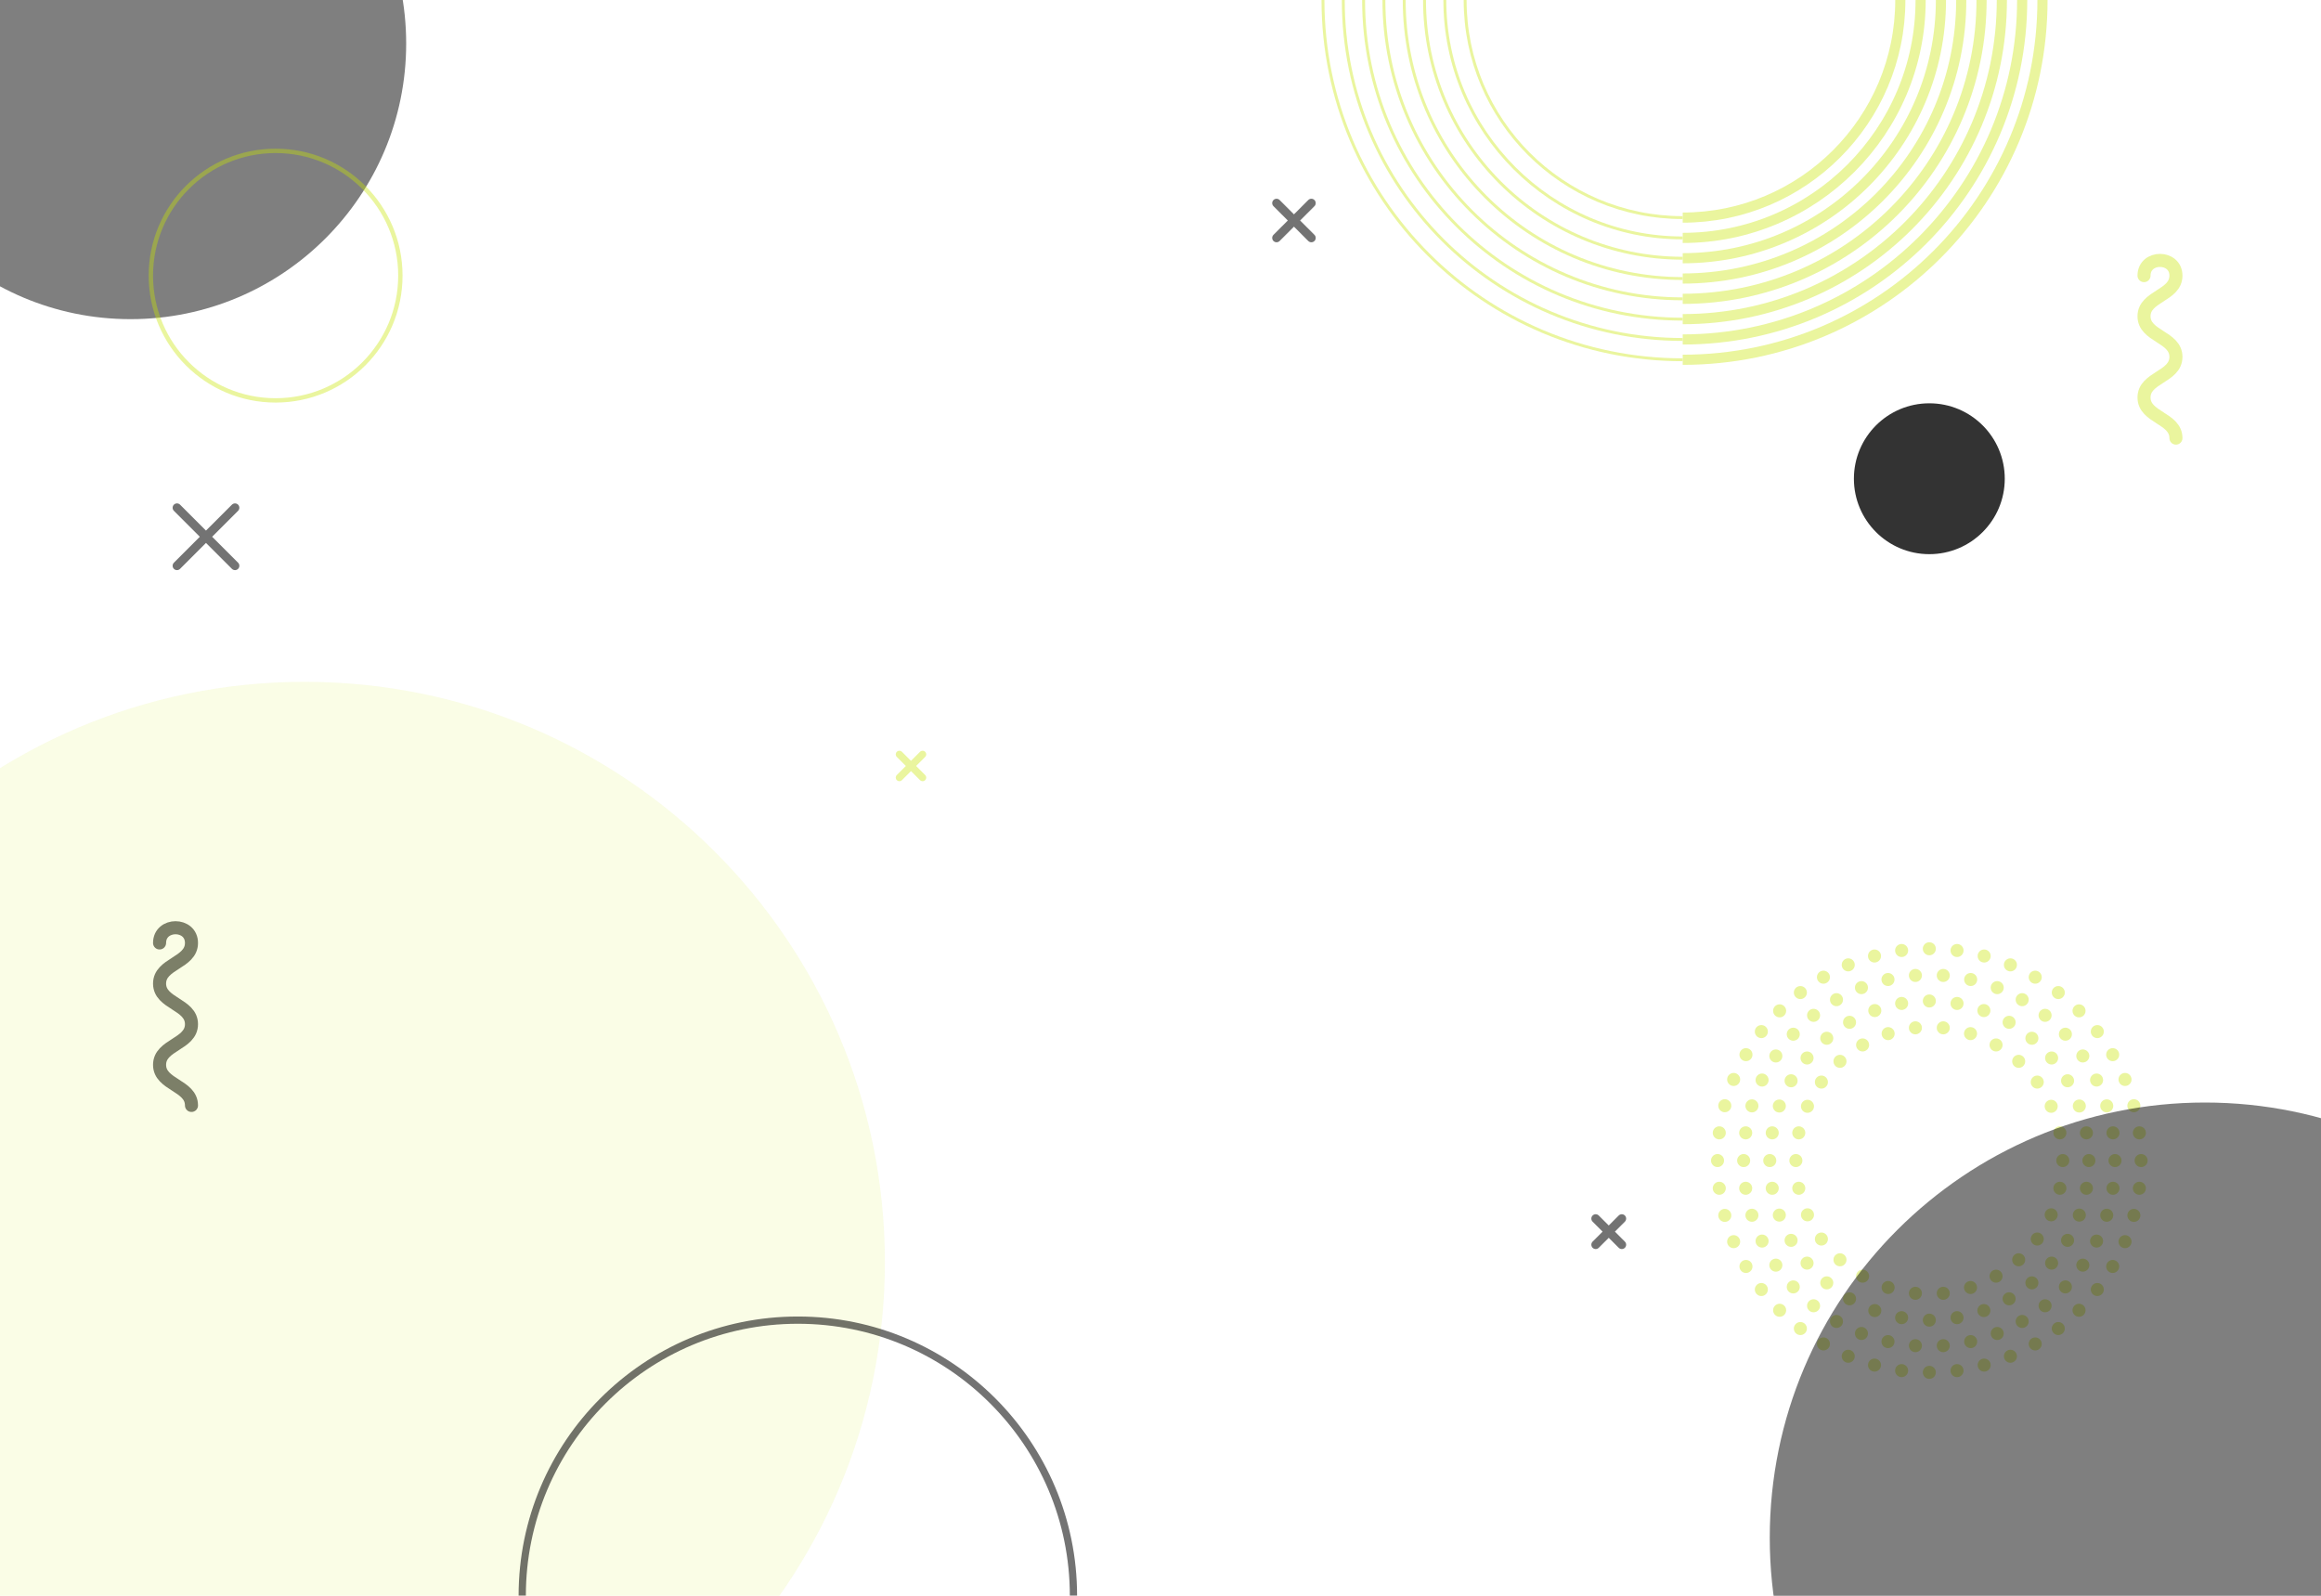
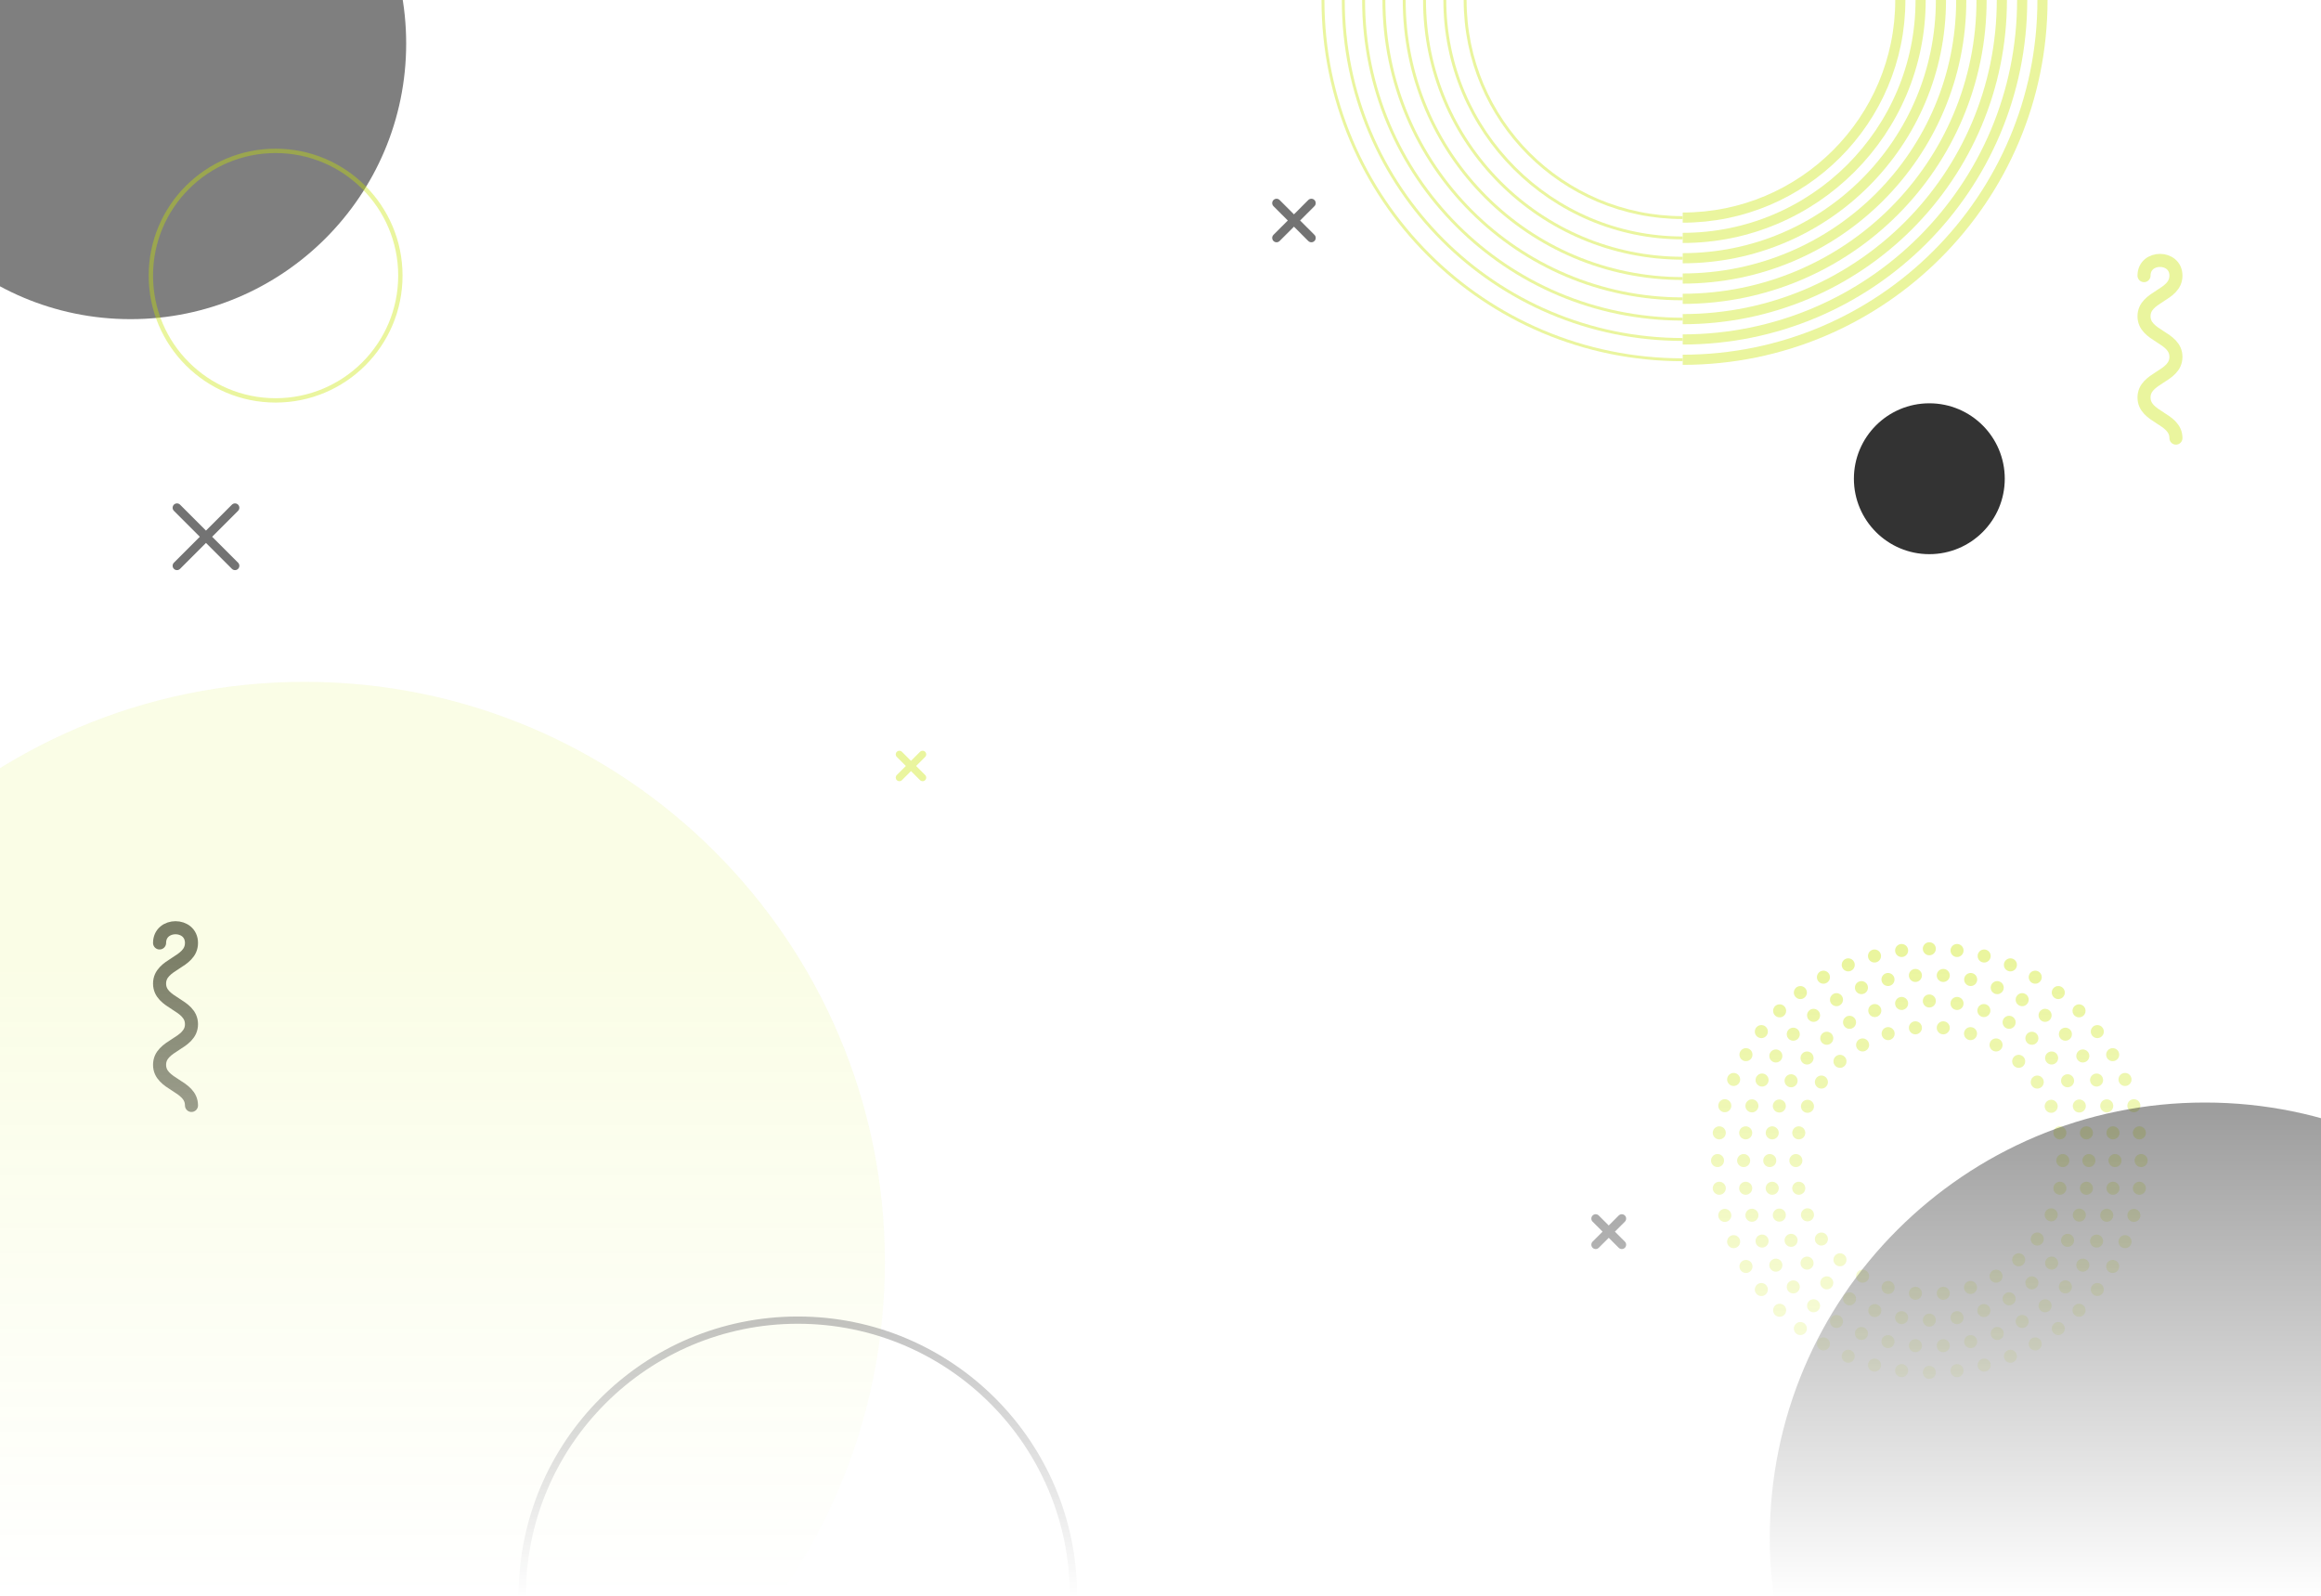
<svg xmlns="http://www.w3.org/2000/svg" width="1600" height="1100" viewBox="0 0 1600 1100" preserveAspectRatio="xMidYMin slice">
-   <g transform="translate(0 0)">
-     <circle cx="90" cy="30" r="190" fill="#000000" opacity="0.5" />
-     <circle cx="190" cy="190" r="86" fill="none" stroke="#C7E600" stroke-width="3" opacity="0.38" />
-     <g fill="none" stroke="#C7E600" opacity="0.38">
-       <path d="M1010 0 A 150 150 0 0 0 1160 150" stroke-width="2" />
-       <path d="M1160 150 A 150 150 0 0 0 1310 0" stroke-width="7" />
-       <path d="M996 0 A 164 164 0 0 0 1160 164" stroke-width="2" />
-       <path d="M1160 164 A 164 164 0 0 0 1324 0" stroke-width="7" />
-       <path d="M982 0 A 178 178 0 0 0 1160 178" stroke-width="2" />
-       <path d="M1160 178 A 178 178 0 0 0 1338 0" stroke-width="7" />
-       <path d="M968 0 A 192 192 0 0 0 1160 192" stroke-width="2" />
-       <path d="M1160 192 A 192 192 0 0 0 1352 0" stroke-width="7" />
-       <path d="M954 0 A 206 206 0 0 0 1160 206" stroke-width="2" />
-       <path d="M1160 206 A 206 206 0 0 0 1366 0" stroke-width="7" />
-       <path d="M940 0 A 220 220 0 0 0 1160 220" stroke-width="2" />
-       <path d="M1160 220 A 220 220 0 0 0 1380 0" stroke-width="7" />
-       <path d="M926 0 A 234 234 0 0 0 1160 234" stroke-width="2" />
-       <path d="M1160 234 A 234 234 0 0 0 1394 0" stroke-width="7" />
-       <path d="M912 0 A 248 248 0 0 0 1160 248" stroke-width="2" />
-       <path d="M1160 248 A 248 248 0 0 0 1408 0" stroke-width="7" />
+   <defs>
+     <linearGradient id="fade" x1="0" y1="0" x2="0" y2="1">
+       <stop offset="0.6" stop-color="#fff" />
+       <stop offset="1" stop-color="#fff" stop-opacity="0" />
+     </linearGradient>
+     <mask id="fade-mask" maskContentUnits="userSpaceOnUse">
+       <rect width="1600" height="1100" fill="url(#fade)" />
+     </mask>
+   </defs>
+   <g mask="url(#fade-mask)">
+     <g transform="translate(0 0)">
+       <circle cx="90" cy="30" r="190" fill="#000000" opacity="0.5" />
+       <circle cx="190" cy="190" r="86" fill="none" stroke="#C7E600" stroke-width="3" opacity="0.38" />
+       <g fill="none" stroke="#C7E600" opacity="0.38">
+         <path d="M1010 0 A 150 150 0 0 0 1160 150" stroke-width="2" />
+         <path d="M1160 150 A 150 150 0 0 0 1310 0" stroke-width="7" />
+         <path d="M996 0 A 164 164 0 0 0 1160 164" stroke-width="2" />
+         <path d="M1160 164 A 164 164 0 0 0 1324 0" stroke-width="7" />
+         <path d="M982 0 A 178 178 0 0 0 1160 178" stroke-width="2" />
+         <path d="M1160 178 A 178 178 0 0 0 1338 0" stroke-width="7" />
+         <path d="M968 0 A 192 192 0 0 0 1160 192" stroke-width="2" />
+         <path d="M1160 192 A 192 192 0 0 0 1352 0" stroke-width="7" />
+         <path d="M954 0 A 206 206 0 0 0 1160 206" stroke-width="2" />
+         <path d="M1160 206 A 206 206 0 0 0 1366 0" stroke-width="7" />
+         <path d="M940 0 A 220 220 0 0 0 1160 220" stroke-width="2" />
+         <path d="M1160 220 A 220 220 0 0 0 1380 0" stroke-width="7" />
+         <path d="M926 0 A 234 234 0 0 0 1160 234" stroke-width="2" />
+         <path d="M1160 234 A 234 234 0 0 0 1394 0" stroke-width="7" />
+         <path d="M912 0 A 248 248 0 0 0 1160 248" stroke-width="2" />
+         <path d="M1160 248 A 248 248 0 0 0 1408 0" stroke-width="7" />
+       </g>
+       <circle cx="1330" cy="330" r="52" fill="#000000" opacity="0.8" />
+       <path d="M1478 190 c0 -14 22 -14 22 0 s-22 14 -22 28 s22 14 22 28 s-22 14 -22 28 s22 14 22 28" fill="none" stroke="#C7E600" stroke-width="9" stroke-linecap="round" opacity="0.38" />
+       <path d="M110 650 c0 -14 22 -14 22 0 s-22 14 -22 28 s22 14 22 28 s-22 14 -22 28 s22 14 22 28" fill="none" stroke="#000000" stroke-width="9" stroke-linecap="round" opacity="0.55" />
+       <g opacity="0.55">
+         <path d="M122 350 l40 40 M162 350 l-40 40" stroke="#000000" stroke-width="6" stroke-linecap="round" />
+         <path d="M880 140 l24 24 M904 140 l-24 24" stroke="#000000" stroke-width="6" stroke-linecap="round" />
+         <path d="M1100 840 l18 18 M1118 840 l-18 18" stroke="#000000" stroke-width="6" stroke-linecap="round" />
+       </g>
+       <g opacity="0.38">
+         <path d="M620 520 l16 16 M636 520 l-16 16" stroke="#C7E600" stroke-width="5" stroke-linecap="round" />
+       </g>
+       <circle cx="210" cy="870" r="400" fill="#C7E600" opacity="0.1" />
+       <path d="M360 1100 A 190 190 0 0 1 740 1100" fill="none" stroke="#000000" stroke-width="5" opacity="0.55" />
+       <g fill="#C7E600" opacity="0.38">
+         <circle cx="1422" cy="800" r="4.5" />
+         <circle cx="1420" cy="819.1" r="4.5" />
+         <circle cx="1414" cy="837.4" r="4.5" />
+         <circle cx="1404.4" cy="854.1" r="4.5" />
+         <circle cx="1391.6" cy="868.4" r="4.5" />
+         <circle cx="1376" cy="879.7" r="4.5" />
+         <circle cx="1358.4" cy="887.5" r="4.5" />
+         <circle cx="1339.6" cy="891.5" r="4.5" />
+         <circle cx="1320.4" cy="891.5" r="4.5" />
+         <circle cx="1301.6" cy="887.5" r="4.5" />
+         <circle cx="1284" cy="879.7" r="4.5" />
+         <circle cx="1268.4" cy="868.4" r="4.5" />
+         <circle cx="1255.6" cy="854.1" r="4.5" />
+         <circle cx="1246" cy="837.4" r="4.5" />
+         <circle cx="1240" cy="819.1" r="4.5" />
+         <circle cx="1238" cy="800" r="4.5" />
+         <circle cx="1240" cy="780.9" r="4.5" />
+         <circle cx="1246" cy="762.6" r="4.5" />
+         <circle cx="1255.6" cy="745.9" r="4.5" />
+         <circle cx="1268.4" cy="731.6" r="4.5" />
+         <circle cx="1284" cy="720.3" r="4.5" />
+         <circle cx="1301.6" cy="712.5" r="4.5" />
+         <circle cx="1320.4" cy="708.5" r="4.5" />
+         <circle cx="1339.6" cy="708.5" r="4.5" />
+         <circle cx="1358.4" cy="712.5" r="4.5" />
+         <circle cx="1376" cy="720.3" r="4.5" />
+         <circle cx="1391.6" cy="731.6" r="4.5" />
+         <circle cx="1404.4" cy="745.9" r="4.5" />
+         <circle cx="1414" cy="762.6" r="4.5" />
+         <circle cx="1420" cy="780.9" r="4.5" />
+         <circle cx="1440" cy="800" r="4.5" />
+         <circle cx="1438.3" cy="819.1" r="4.5" />
+         <circle cx="1433.4" cy="837.6" r="4.5" />
+         <circle cx="1425.3" cy="855" r="4.5" />
+         <circle cx="1414.3" cy="870.7" r="4.5" />
+         <circle cx="1400.7" cy="884.3" r="4.5" />
+         <circle cx="1385" cy="895.3" r="4.5" />
+         <circle cx="1367.6" cy="903.4" r="4.5" />
+         <circle cx="1349.1" cy="908.3" r="4.5" />
+         <circle cx="1330" cy="910" r="4.5" />
+         <circle cx="1310.9" cy="908.3" r="4.5" />
+         <circle cx="1292.4" cy="903.4" r="4.5" />
+         <circle cx="1275" cy="895.3" r="4.5" />
+         <circle cx="1259.3" cy="884.3" r="4.5" />
+         <circle cx="1245.7" cy="870.7" r="4.5" />
+         <circle cx="1234.7" cy="855" r="4.5" />
+         <circle cx="1226.6" cy="837.6" r="4.5" />
+         <circle cx="1221.7" cy="819.1" r="4.5" />
+         <circle cx="1220" cy="800" r="4.5" />
+         <circle cx="1221.7" cy="780.9" r="4.5" />
+         <circle cx="1226.6" cy="762.4" r="4.5" />
+         <circle cx="1234.7" cy="745" r="4.5" />
+         <circle cx="1245.7" cy="729.3" r="4.5" />
+         <circle cx="1259.3" cy="715.7" r="4.5" />
+         <circle cx="1275" cy="704.7" r="4.5" />
+         <circle cx="1292.4" cy="696.6" r="4.5" />
+         <circle cx="1310.9" cy="691.7" r="4.5" />
+         <circle cx="1330" cy="690" r="4.5" />
+         <circle cx="1349.1" cy="691.7" r="4.5" />
+         <circle cx="1367.6" cy="696.6" r="4.5" />
+         <circle cx="1385" cy="704.7" r="4.5" />
+         <circle cx="1400.7" cy="715.7" r="4.5" />
+         <circle cx="1414.3" cy="729.3" r="4.5" />
+         <circle cx="1425.3" cy="745" r="4.5" />
+         <circle cx="1433.4" cy="762.4" r="4.5" />
+         <circle cx="1438.3" cy="780.9" r="4.5" />
+         <circle cx="1458" cy="800" r="4.5" />
+         <circle cx="1456.6" cy="819.1" r="4.5" />
+         <circle cx="1452.3" cy="837.7" r="4.5" />
+         <circle cx="1445.3" cy="855.5" r="4.5" />
+         <circle cx="1435.8" cy="872.1" r="4.5" />
+         <circle cx="1423.8" cy="887.1" r="4.5" />
+         <circle cx="1409.8" cy="900.1" r="4.5" />
+         <circle cx="1394" cy="910.9" r="4.5" />
+         <circle cx="1376.8" cy="919.2" r="4.5" />
+         <circle cx="1358.5" cy="924.8" r="4.5" />
+         <circle cx="1339.6" cy="927.6" r="4.5" />
+         <circle cx="1320.4" cy="927.6" r="4.5" />
+         <circle cx="1301.5" cy="924.8" r="4.5" />
+         <circle cx="1283.2" cy="919.2" r="4.5" />
+         <circle cx="1266" cy="910.9" r="4.5" />
+         <circle cx="1250.2" cy="900.1" r="4.5" />
+         <circle cx="1236.2" cy="887.1" r="4.5" />
+         <circle cx="1224.2" cy="872.1" r="4.5" />
+         <circle cx="1214.7" cy="855.5" r="4.5" />
+         <circle cx="1207.7" cy="837.7" r="4.5" />
+         <circle cx="1203.4" cy="819.1" r="4.5" />
+         <circle cx="1202" cy="800" r="4.5" />
+         <circle cx="1203.4" cy="780.9" r="4.5" />
+         <circle cx="1207.7" cy="762.3" r="4.5" />
+         <circle cx="1214.7" cy="744.5" r="4.5" />
+         <circle cx="1224.2" cy="727.9" r="4.5" />
+         <circle cx="1236.2" cy="712.9" r="4.5" />
+         <circle cx="1250.2" cy="699.9" r="4.5" />
+         <circle cx="1266" cy="689.1" r="4.5" />
+         <circle cx="1283.2" cy="680.8" r="4.5" />
+         <circle cx="1301.5" cy="675.2" r="4.5" />
+         <circle cx="1320.4" cy="672.4" r="4.5" />
+         <circle cx="1339.6" cy="672.4" r="4.5" />
+         <circle cx="1358.5" cy="675.2" r="4.5" />
+         <circle cx="1376.8" cy="680.8" r="4.5" />
+         <circle cx="1394" cy="689.1" r="4.5" />
+         <circle cx="1409.8" cy="699.9" r="4.5" />
+         <circle cx="1423.8" cy="712.9" r="4.5" />
+         <circle cx="1435.8" cy="727.9" r="4.5" />
+         <circle cx="1445.3" cy="744.5" r="4.5" />
+         <circle cx="1452.3" cy="762.3" r="4.5" />
+         <circle cx="1456.6" cy="780.9" r="4.5" />
+         <circle cx="1476" cy="800" r="4.5" />
+         <circle cx="1474.8" cy="819.1" r="4.5" />
+         <circle cx="1471" cy="837.8" r="4.5" />
+         <circle cx="1464.9" cy="855.9" r="4.5" />
+         <circle cx="1456.4" cy="873" r="4.5" />
+         <circle cx="1445.8" cy="888.9" r="4.5" />
+         <circle cx="1433.2" cy="903.2" r="4.5" />
+         <circle cx="1418.9" cy="915.8" r="4.5" />
+         <circle cx="1403" cy="926.4" r="4.5" />
+         <circle cx="1385.9" cy="934.9" r="4.5" />
+         <circle cx="1367.8" cy="941" r="4.5" />
+         <circle cx="1349.1" cy="944.8" r="4.5" />
+         <circle cx="1330" cy="946" r="4.5" />
+         <circle cx="1310.9" cy="944.8" r="4.5" />
+         <circle cx="1292.2" cy="941" r="4.5" />
+         <circle cx="1274.1" cy="934.9" r="4.5" />
+         <circle cx="1257" cy="926.4" r="4.5" />
+         <circle cx="1241.1" cy="915.8" r="4.5" />
+         <circle cx="1226.8" cy="903.2" r="4.5" />
+         <circle cx="1214.2" cy="888.9" r="4.5" />
+         <circle cx="1203.6" cy="873" r="4.5" />
+         <circle cx="1195.1" cy="855.9" r="4.5" />
+         <circle cx="1189" cy="837.8" r="4.5" />
+         <circle cx="1185.2" cy="819.1" r="4.5" />
+         <circle cx="1184" cy="800" r="4.5" />
+         <circle cx="1185.2" cy="780.9" r="4.5" />
+         <circle cx="1189" cy="762.2" r="4.5" />
+         <circle cx="1195.1" cy="744.1" r="4.5" />
+         <circle cx="1203.6" cy="727" r="4.5" />
+         <circle cx="1214.2" cy="711.1" r="4.5" />
+         <circle cx="1226.8" cy="696.8" r="4.5" />
+         <circle cx="1241.1" cy="684.2" r="4.5" />
+         <circle cx="1257" cy="673.6" r="4.5" />
+         <circle cx="1274.1" cy="665.1" r="4.5" />
+         <circle cx="1292.2" cy="659" r="4.5" />
+         <circle cx="1310.9" cy="655.2" r="4.5" />
+         <circle cx="1330" cy="654" r="4.5" />
+         <circle cx="1349.1" cy="655.2" r="4.5" />
+         <circle cx="1367.8" cy="659" r="4.5" />
+         <circle cx="1385.9" cy="665.1" r="4.5" />
+         <circle cx="1403" cy="673.6" r="4.5" />
+         <circle cx="1418.9" cy="684.2" r="4.5" />
+         <circle cx="1433.2" cy="696.8" r="4.5" />
+         <circle cx="1445.8" cy="711.1" r="4.5" />
+         <circle cx="1456.4" cy="727" r="4.5" />
+         <circle cx="1464.9" cy="744.1" r="4.5" />
+         <circle cx="1471" cy="762.2" r="4.5" />
+         <circle cx="1474.8" cy="780.9" r="4.5" />
+       </g>
+       <circle cx="1520" cy="1060" r="300" fill="#000000" opacity="0.5" />
    </g>
-     <circle cx="1330" cy="330" r="52" fill="#000000" opacity="0.8" />
-     <path d="M1478 190 c0 -14 22 -14 22 0 s-22 14 -22 28 s22 14 22 28 s-22 14 -22 28 s22 14 22 28" fill="none" stroke="#C7E600" stroke-width="9" stroke-linecap="round" opacity="0.38" />
-     <path d="M110 650 c0 -14 22 -14 22 0 s-22 14 -22 28 s22 14 22 28 s-22 14 -22 28 s22 14 22 28" fill="none" stroke="#000000" stroke-width="9" stroke-linecap="round" opacity="0.55" />
-     <g opacity="0.55">
-       <path d="M122 350 l40 40 M162 350 l-40 40" stroke="#000000" stroke-width="6" stroke-linecap="round" />
-       <path d="M880 140 l24 24 M904 140 l-24 24" stroke="#000000" stroke-width="6" stroke-linecap="round" />
-       <path d="M1100 840 l18 18 M1118 840 l-18 18" stroke="#000000" stroke-width="6" stroke-linecap="round" />
-     </g>
-     <g opacity="0.38">
-       <path d="M620 520 l16 16 M636 520 l-16 16" stroke="#C7E600" stroke-width="5" stroke-linecap="round" />
-     </g>
-     <circle cx="210" cy="870" r="400" fill="#C7E600" opacity="0.1" />
-     <path d="M360 1100 A 190 190 0 0 1 740 1100" fill="none" stroke="#000000" stroke-width="5" opacity="0.55" />
-     <g fill="#C7E600" opacity="0.38">
-       <circle cx="1422" cy="800" r="4.5" />
-       <circle cx="1420" cy="819.1" r="4.5" />
-       <circle cx="1414" cy="837.4" r="4.5" />
-       <circle cx="1404.4" cy="854.1" r="4.5" />
-       <circle cx="1391.6" cy="868.4" r="4.5" />
-       <circle cx="1376" cy="879.7" r="4.5" />
-       <circle cx="1358.4" cy="887.5" r="4.5" />
-       <circle cx="1339.6" cy="891.5" r="4.5" />
-       <circle cx="1320.4" cy="891.5" r="4.5" />
-       <circle cx="1301.6" cy="887.5" r="4.5" />
-       <circle cx="1284" cy="879.7" r="4.5" />
-       <circle cx="1268.4" cy="868.4" r="4.5" />
-       <circle cx="1255.6" cy="854.1" r="4.5" />
-       <circle cx="1246" cy="837.4" r="4.5" />
-       <circle cx="1240" cy="819.1" r="4.5" />
-       <circle cx="1238" cy="800" r="4.5" />
-       <circle cx="1240" cy="780.9" r="4.5" />
-       <circle cx="1246" cy="762.6" r="4.5" />
-       <circle cx="1255.6" cy="745.9" r="4.5" />
-       <circle cx="1268.4" cy="731.6" r="4.5" />
-       <circle cx="1284" cy="720.3" r="4.5" />
-       <circle cx="1301.6" cy="712.5" r="4.5" />
-       <circle cx="1320.4" cy="708.5" r="4.5" />
-       <circle cx="1339.6" cy="708.5" r="4.5" />
-       <circle cx="1358.4" cy="712.5" r="4.5" />
-       <circle cx="1376" cy="720.3" r="4.5" />
-       <circle cx="1391.6" cy="731.6" r="4.5" />
-       <circle cx="1404.4" cy="745.9" r="4.5" />
-       <circle cx="1414" cy="762.6" r="4.5" />
-       <circle cx="1420" cy="780.9" r="4.5" />
-       <circle cx="1440" cy="800" r="4.5" />
-       <circle cx="1438.3" cy="819.1" r="4.5" />
-       <circle cx="1433.4" cy="837.6" r="4.5" />
-       <circle cx="1425.3" cy="855" r="4.5" />
-       <circle cx="1414.3" cy="870.7" r="4.5" />
-       <circle cx="1400.7" cy="884.3" r="4.5" />
-       <circle cx="1385" cy="895.3" r="4.5" />
-       <circle cx="1367.6" cy="903.4" r="4.5" />
-       <circle cx="1349.1" cy="908.3" r="4.5" />
-       <circle cx="1330" cy="910" r="4.5" />
-       <circle cx="1310.9" cy="908.3" r="4.5" />
-       <circle cx="1292.4" cy="903.4" r="4.5" />
-       <circle cx="1275" cy="895.3" r="4.5" />
-       <circle cx="1259.3" cy="884.3" r="4.5" />
-       <circle cx="1245.7" cy="870.7" r="4.5" />
-       <circle cx="1234.7" cy="855" r="4.5" />
-       <circle cx="1226.6" cy="837.6" r="4.5" />
-       <circle cx="1221.7" cy="819.1" r="4.5" />
-       <circle cx="1220" cy="800" r="4.5" />
-       <circle cx="1221.7" cy="780.9" r="4.5" />
-       <circle cx="1226.6" cy="762.4" r="4.5" />
-       <circle cx="1234.7" cy="745" r="4.5" />
-       <circle cx="1245.7" cy="729.3" r="4.5" />
-       <circle cx="1259.3" cy="715.7" r="4.5" />
-       <circle cx="1275" cy="704.7" r="4.5" />
-       <circle cx="1292.4" cy="696.6" r="4.5" />
-       <circle cx="1310.9" cy="691.7" r="4.5" />
-       <circle cx="1330" cy="690" r="4.5" />
-       <circle cx="1349.1" cy="691.7" r="4.5" />
-       <circle cx="1367.6" cy="696.6" r="4.5" />
-       <circle cx="1385" cy="704.7" r="4.5" />
-       <circle cx="1400.7" cy="715.7" r="4.5" />
-       <circle cx="1414.3" cy="729.3" r="4.5" />
-       <circle cx="1425.3" cy="745" r="4.5" />
-       <circle cx="1433.4" cy="762.4" r="4.5" />
-       <circle cx="1438.3" cy="780.9" r="4.5" />
-       <circle cx="1458" cy="800" r="4.5" />
-       <circle cx="1456.6" cy="819.1" r="4.5" />
-       <circle cx="1452.3" cy="837.7" r="4.5" />
-       <circle cx="1445.3" cy="855.5" r="4.5" />
-       <circle cx="1435.8" cy="872.1" r="4.5" />
-       <circle cx="1423.8" cy="887.1" r="4.5" />
-       <circle cx="1409.8" cy="900.1" r="4.5" />
-       <circle cx="1394" cy="910.9" r="4.5" />
-       <circle cx="1376.8" cy="919.2" r="4.5" />
-       <circle cx="1358.5" cy="924.8" r="4.5" />
-       <circle cx="1339.6" cy="927.6" r="4.5" />
-       <circle cx="1320.4" cy="927.6" r="4.5" />
-       <circle cx="1301.5" cy="924.8" r="4.5" />
-       <circle cx="1283.2" cy="919.2" r="4.5" />
-       <circle cx="1266" cy="910.9" r="4.5" />
-       <circle cx="1250.2" cy="900.1" r="4.5" />
-       <circle cx="1236.2" cy="887.1" r="4.5" />
-       <circle cx="1224.2" cy="872.1" r="4.5" />
-       <circle cx="1214.7" cy="855.5" r="4.5" />
-       <circle cx="1207.7" cy="837.7" r="4.5" />
-       <circle cx="1203.4" cy="819.1" r="4.5" />
-       <circle cx="1202" cy="800" r="4.5" />
-       <circle cx="1203.4" cy="780.9" r="4.5" />
-       <circle cx="1207.7" cy="762.3" r="4.5" />
-       <circle cx="1214.7" cy="744.5" r="4.5" />
-       <circle cx="1224.2" cy="727.9" r="4.5" />
-       <circle cx="1236.2" cy="712.9" r="4.5" />
-       <circle cx="1250.2" cy="699.9" r="4.5" />
-       <circle cx="1266" cy="689.1" r="4.5" />
-       <circle cx="1283.2" cy="680.8" r="4.5" />
-       <circle cx="1301.5" cy="675.2" r="4.5" />
-       <circle cx="1320.4" cy="672.4" r="4.5" />
-       <circle cx="1339.6" cy="672.4" r="4.5" />
-       <circle cx="1358.5" cy="675.2" r="4.5" />
-       <circle cx="1376.8" cy="680.8" r="4.5" />
-       <circle cx="1394" cy="689.1" r="4.5" />
-       <circle cx="1409.8" cy="699.9" r="4.5" />
-       <circle cx="1423.8" cy="712.9" r="4.5" />
-       <circle cx="1435.8" cy="727.9" r="4.5" />
-       <circle cx="1445.3" cy="744.5" r="4.5" />
-       <circle cx="1452.3" cy="762.3" r="4.5" />
-       <circle cx="1456.6" cy="780.9" r="4.5" />
-       <circle cx="1476" cy="800" r="4.5" />
-       <circle cx="1474.8" cy="819.1" r="4.5" />
-       <circle cx="1471" cy="837.8" r="4.5" />
-       <circle cx="1464.9" cy="855.9" r="4.5" />
-       <circle cx="1456.4" cy="873" r="4.5" />
-       <circle cx="1445.8" cy="888.9" r="4.5" />
-       <circle cx="1433.2" cy="903.2" r="4.5" />
-       <circle cx="1418.9" cy="915.8" r="4.5" />
-       <circle cx="1403" cy="926.4" r="4.5" />
-       <circle cx="1385.9" cy="934.9" r="4.5" />
-       <circle cx="1367.8" cy="941" r="4.5" />
-       <circle cx="1349.1" cy="944.8" r="4.5" />
-       <circle cx="1330" cy="946" r="4.5" />
-       <circle cx="1310.9" cy="944.8" r="4.5" />
-       <circle cx="1292.2" cy="941" r="4.5" />
-       <circle cx="1274.1" cy="934.9" r="4.5" />
-       <circle cx="1257" cy="926.4" r="4.5" />
-       <circle cx="1241.1" cy="915.8" r="4.5" />
-       <circle cx="1226.8" cy="903.2" r="4.5" />
-       <circle cx="1214.2" cy="888.9" r="4.5" />
-       <circle cx="1203.6" cy="873" r="4.5" />
-       <circle cx="1195.1" cy="855.9" r="4.5" />
-       <circle cx="1189" cy="837.8" r="4.5" />
-       <circle cx="1185.2" cy="819.1" r="4.5" />
-       <circle cx="1184" cy="800" r="4.5" />
-       <circle cx="1185.2" cy="780.9" r="4.5" />
-       <circle cx="1189" cy="762.2" r="4.5" />
-       <circle cx="1195.1" cy="744.1" r="4.5" />
-       <circle cx="1203.6" cy="727" r="4.5" />
-       <circle cx="1214.2" cy="711.1" r="4.5" />
-       <circle cx="1226.8" cy="696.8" r="4.5" />
-       <circle cx="1241.1" cy="684.2" r="4.5" />
-       <circle cx="1257" cy="673.6" r="4.5" />
-       <circle cx="1274.1" cy="665.1" r="4.5" />
-       <circle cx="1292.2" cy="659" r="4.5" />
-       <circle cx="1310.9" cy="655.2" r="4.5" />
-       <circle cx="1330" cy="654" r="4.5" />
-       <circle cx="1349.1" cy="655.2" r="4.5" />
-       <circle cx="1367.8" cy="659" r="4.5" />
-       <circle cx="1385.9" cy="665.1" r="4.5" />
-       <circle cx="1403" cy="673.6" r="4.5" />
-       <circle cx="1418.9" cy="684.2" r="4.5" />
-       <circle cx="1433.2" cy="696.8" r="4.5" />
-       <circle cx="1445.8" cy="711.1" r="4.5" />
-       <circle cx="1456.4" cy="727" r="4.5" />
-       <circle cx="1464.9" cy="744.1" r="4.5" />
-       <circle cx="1471" cy="762.2" r="4.5" />
-       <circle cx="1474.8" cy="780.9" r="4.5" />
-     </g>
-     <circle cx="1520" cy="1060" r="300" fill="#000000" opacity="0.5" />
  </g>
</svg>
